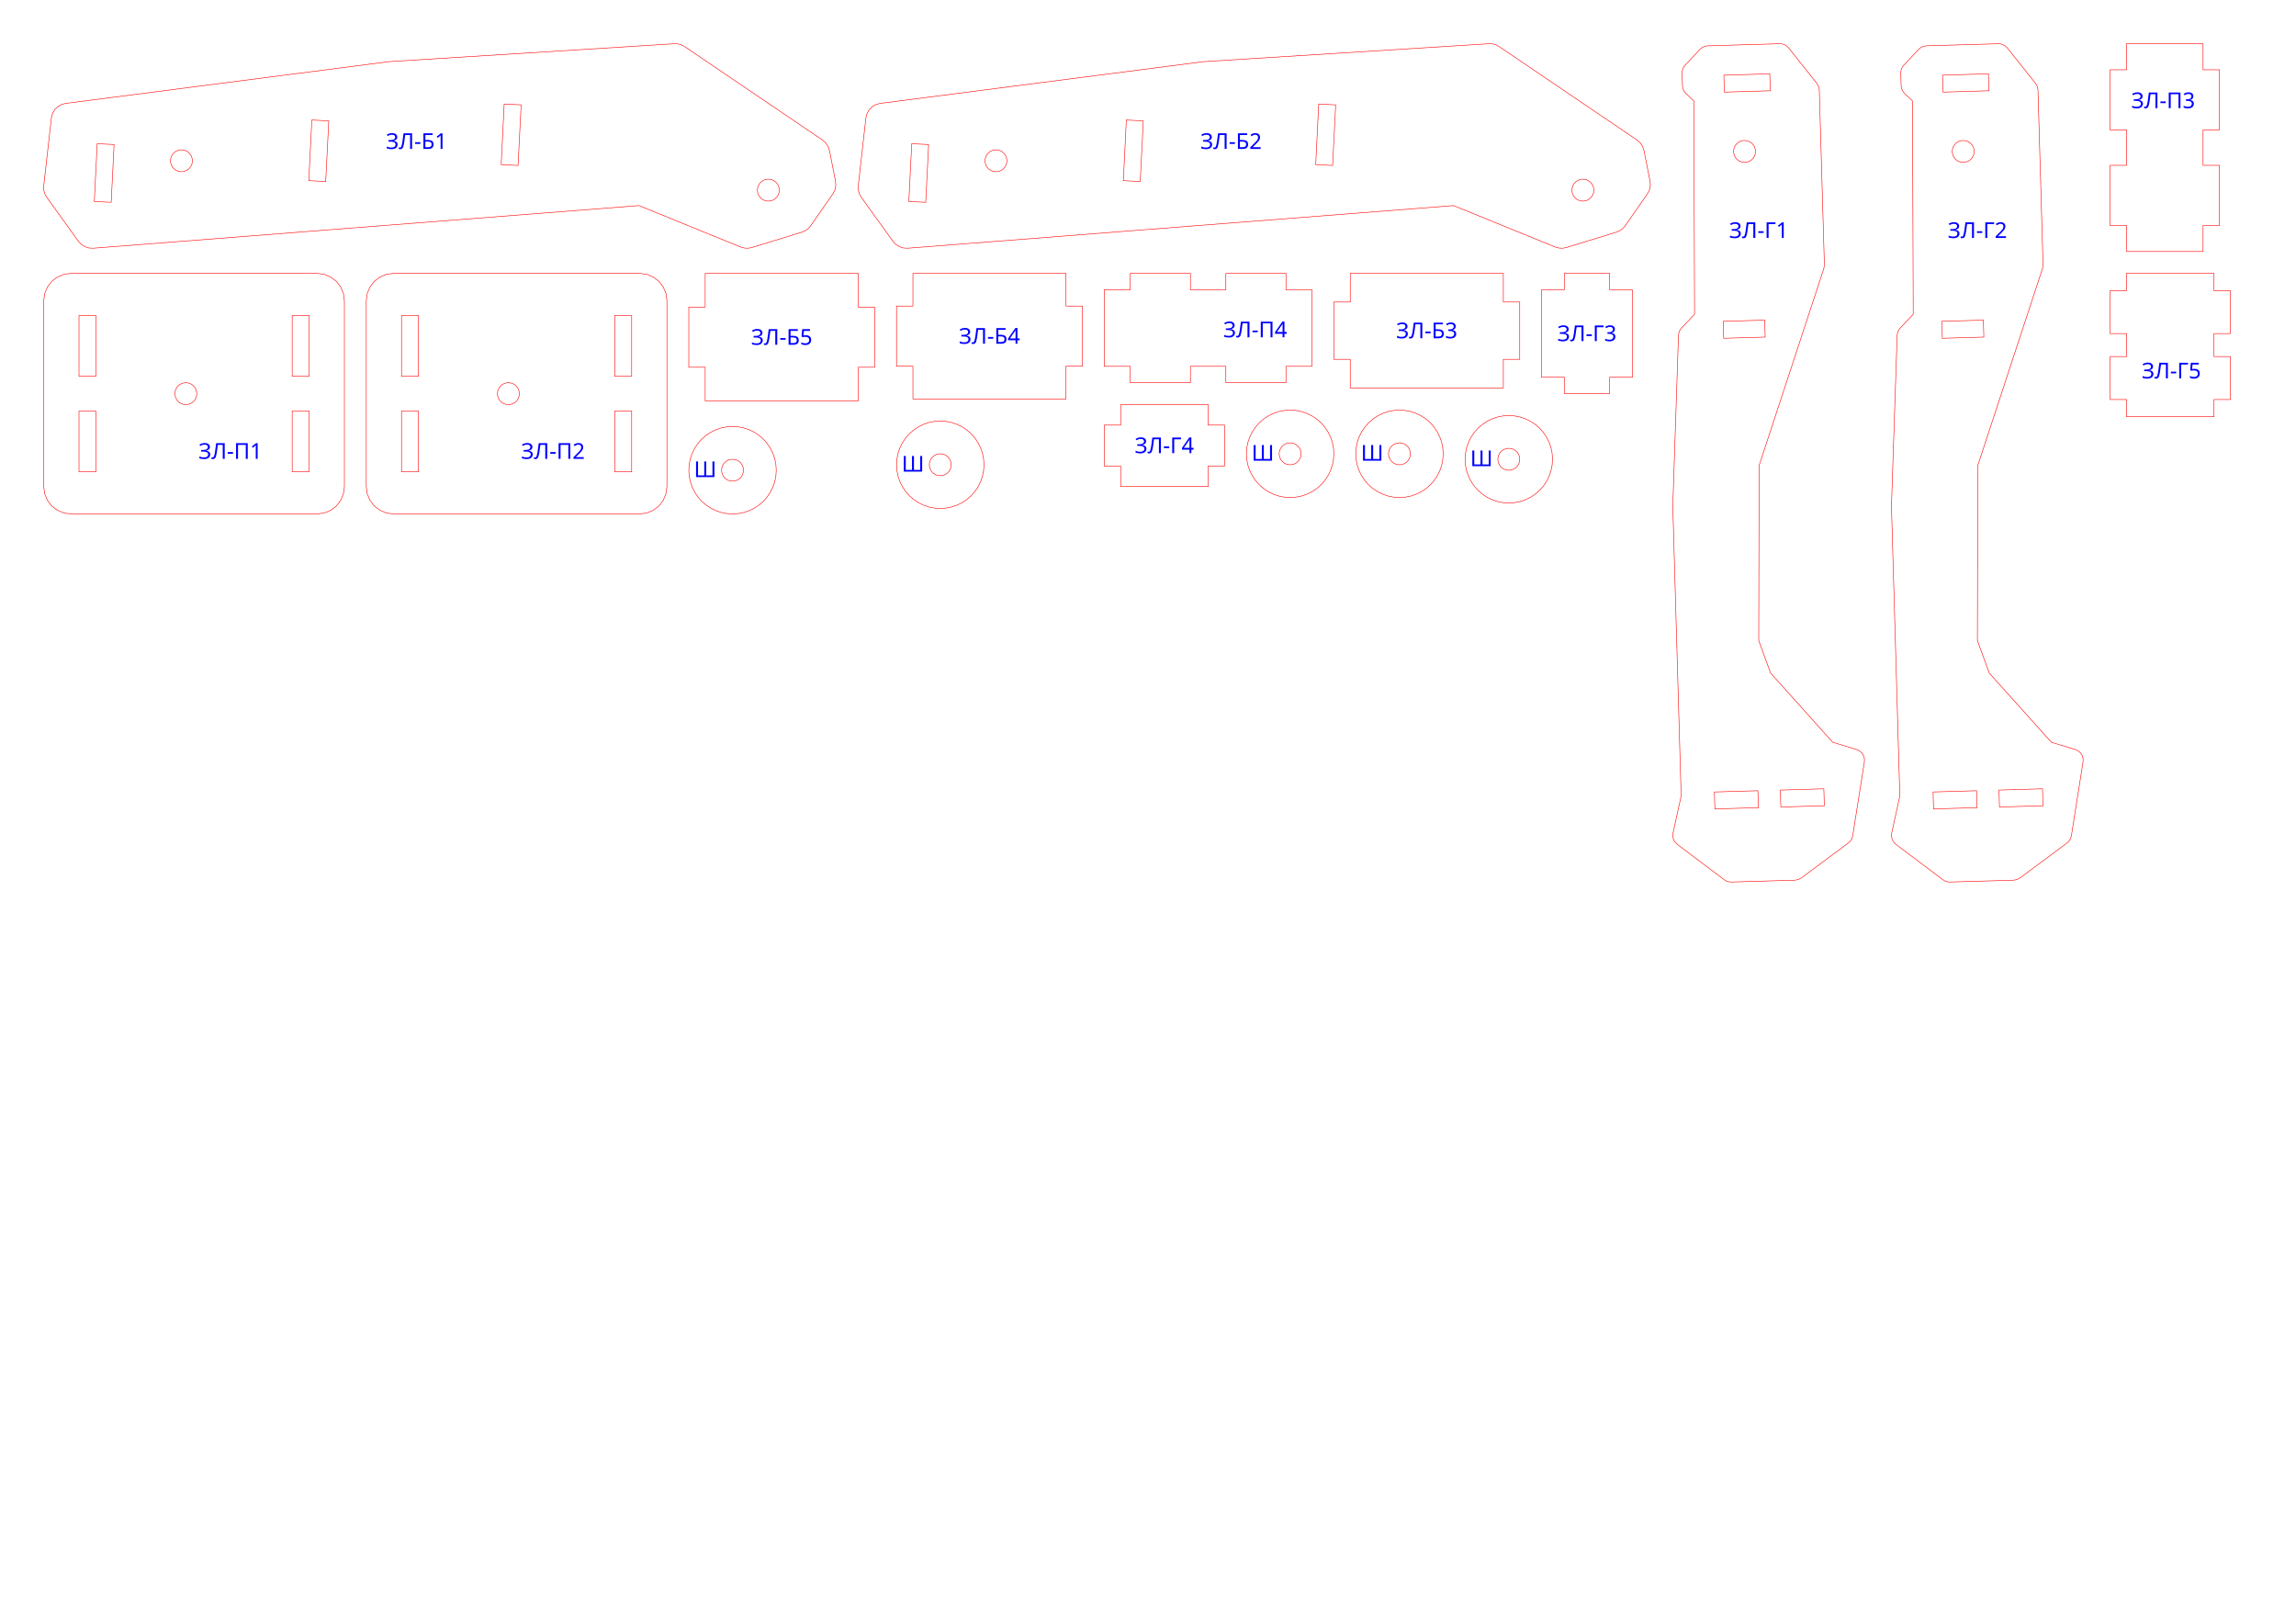
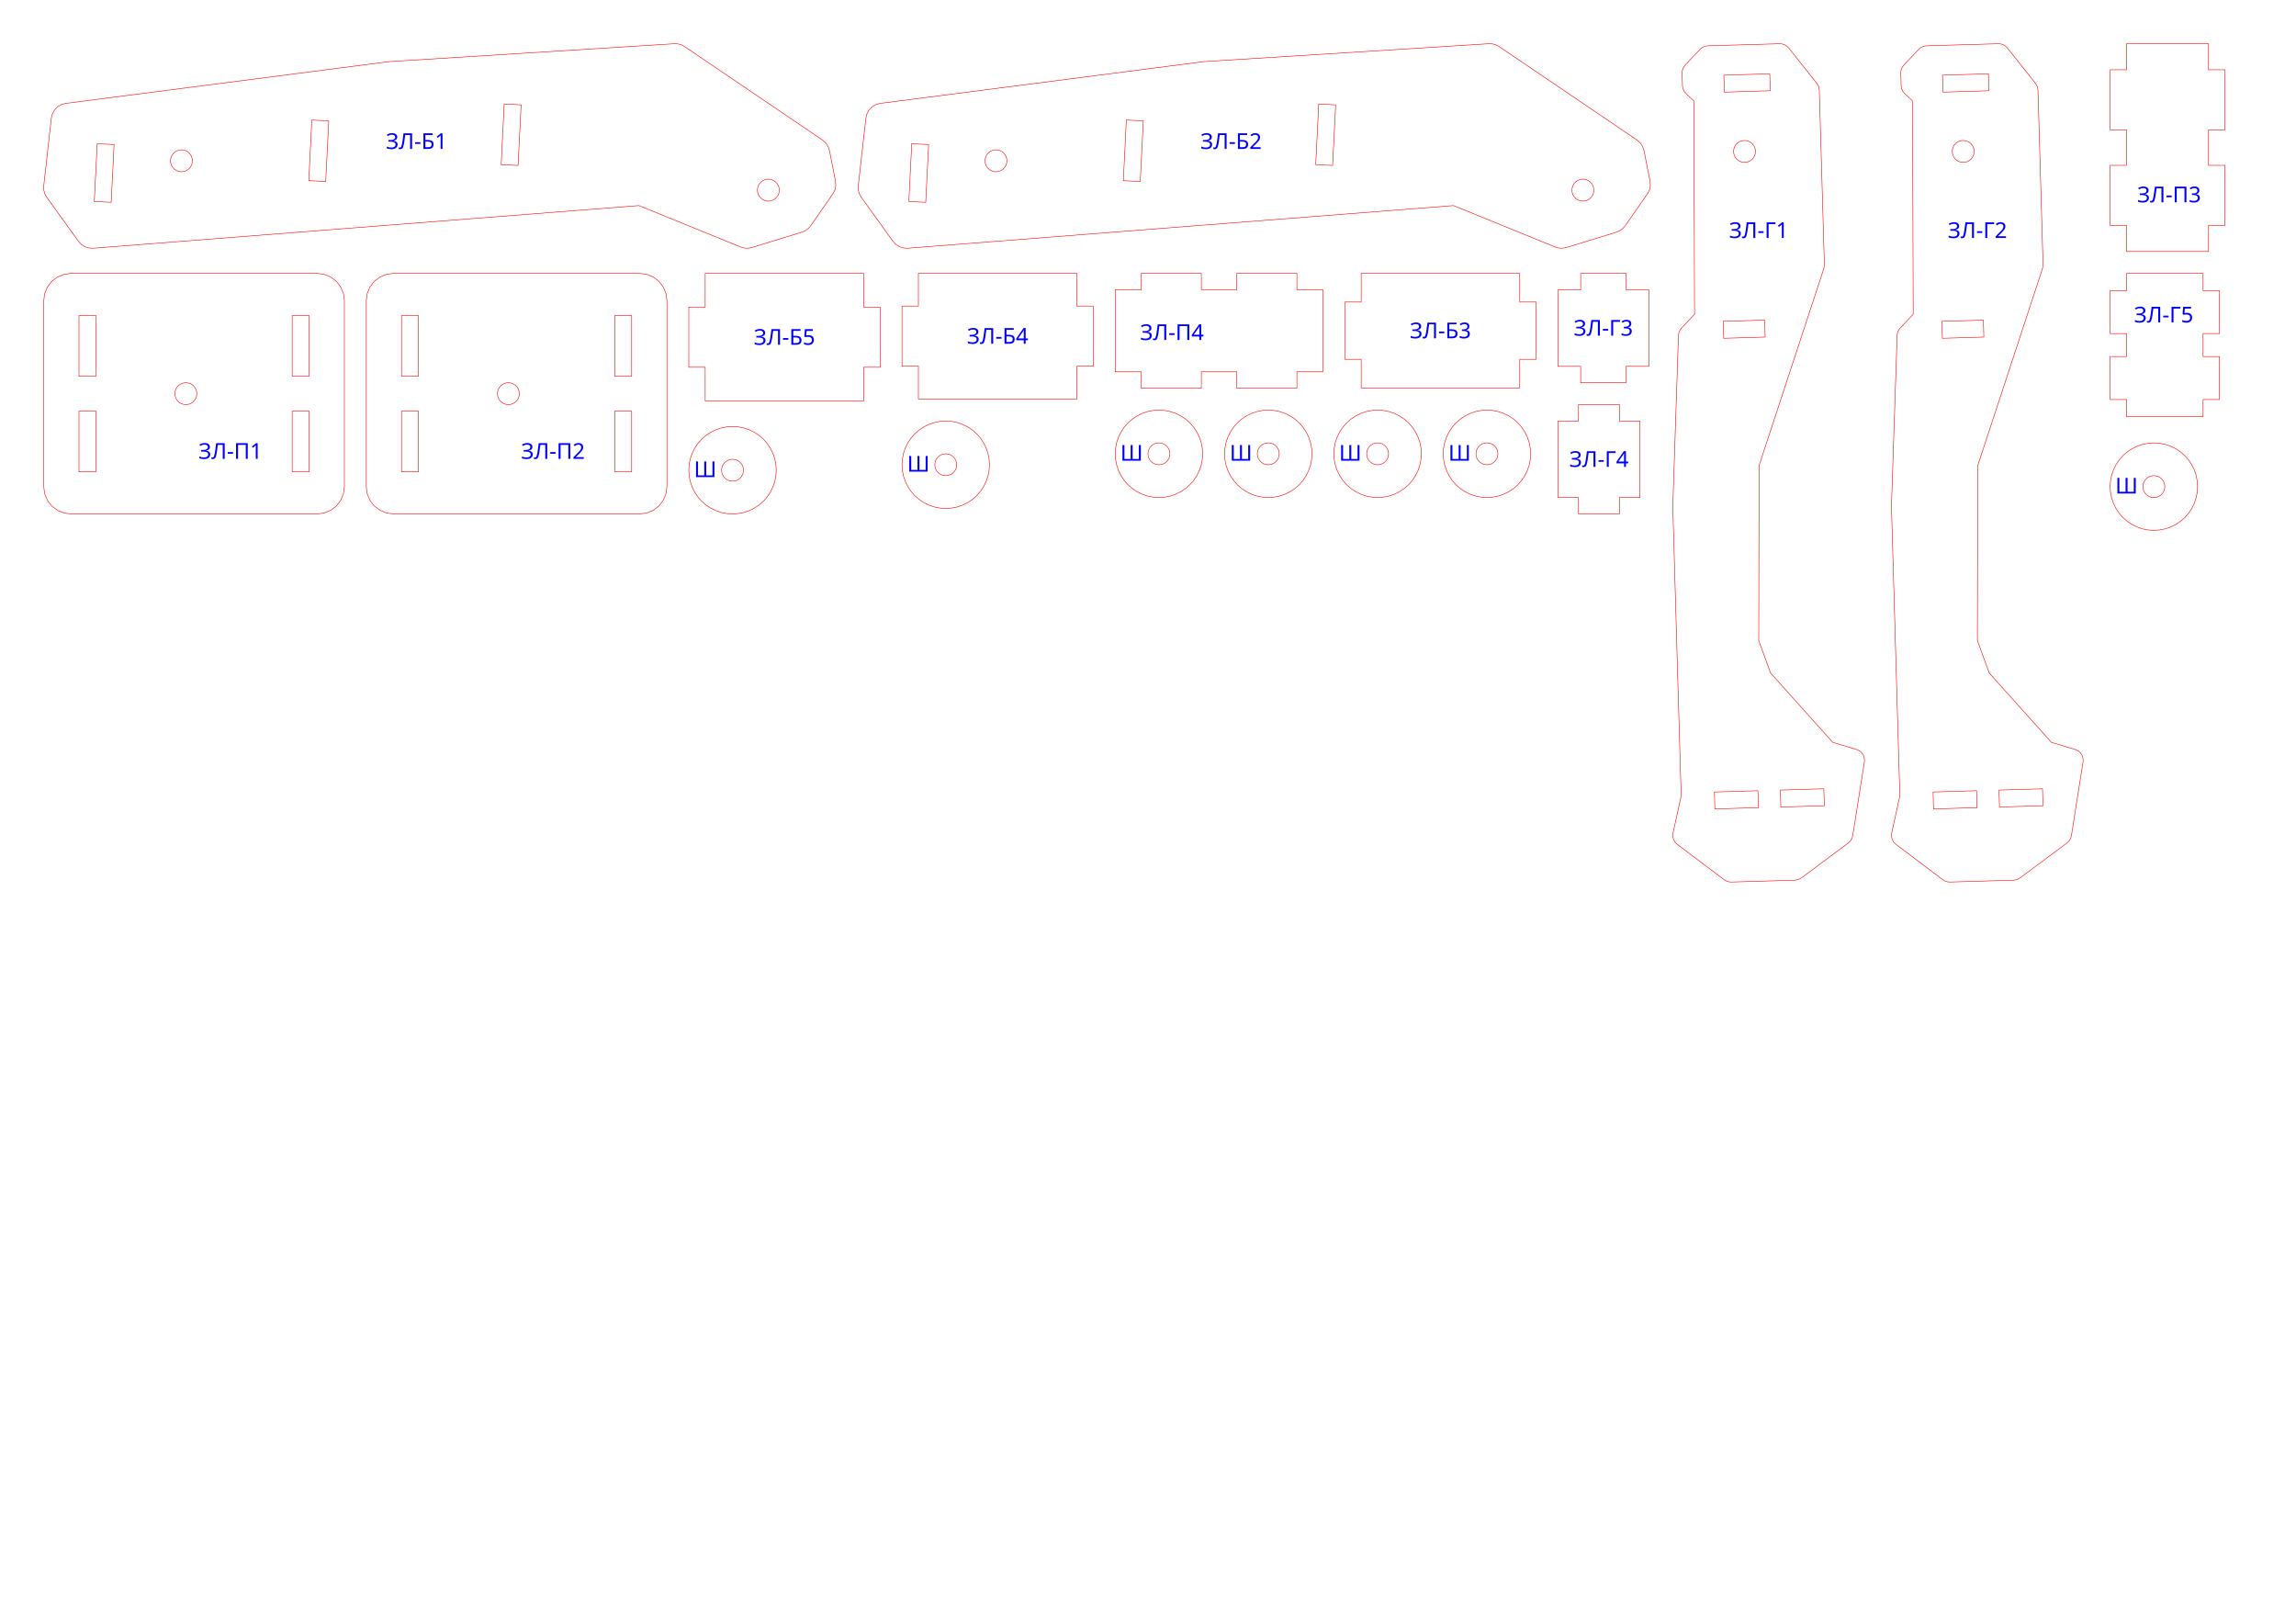
<svg xmlns="http://www.w3.org/2000/svg" width="420mm" height="297mm" viewBox="0 0 420 297">
  <polygon points="9.40,21.55 8.00,33.99 8.01,34.73 8.19,35.44 8.55,36.08 14.37,44.16 14.90,44.72 15.55,45.13 16.28,45.36 17.04,45.40 116.88,37.60 135.52,45.19 136.18,45.37 136.86,45.40 137.53,45.27 146.71,42.45 147.31,42.19 147.85,41.79 148.29,41.30 152.36,35.45 152.73,34.74 152.89,33.95 152.84,33.15 151.73,27.52 151.48,26.79 151.05,26.14 150.47,25.62 125.22,8.51 124.64,8.20 124.01,8.03 123.35,8.00 71.24,11.27 71.04,11.29 12.00,18.91 11.23,19.12 10.55,19.52 9.99,20.09 9.60,20.78 9.40,21.55" fill="none" stroke="#ff0000" stroke-width="0.1" />
  <polygon points="20.87,26.44 20.34,37.00 17.25,36.85 17.78,26.28 20.87,26.44" fill="none" stroke="#ff0000" stroke-width="0.1" />
  <polygon points="57.04,21.95 60.14,22.11 59.58,33.20 56.49,33.04 57.04,21.95" fill="none" stroke="#ff0000" stroke-width="0.1" />
  <polygon points="91.68,30.11 92.23,19.02 95.33,19.18 94.77,30.26 91.68,30.11" fill="none" stroke="#ff0000" stroke-width="0.1" />
  <polygon points="139.94,36.68 139.70,36.59 139.47,36.46 139.26,36.30 139.07,36.12 138.91,35.92 138.77,35.69 138.67,35.45 138.60,35.20 138.56,34.94 138.56,34.68 138.59,34.42 138.65,34.16 138.75,33.92 138.87,33.69 139.03,33.48 139.21,33.30 139.42,33.13 139.64,33.00 139.88,32.89 140.13,32.82 140.39,32.78 140.65,32.78 140.91,32.81 141.17,32.87 141.41,32.97 141.64,33.10 141.85,33.25 142.04,33.44 142.20,33.64 142.33,33.87 142.44,34.11 142.51,34.36 142.55,34.62 142.55,34.88 142.52,35.14 142.46,35.39 142.36,35.64 142.23,35.86 142.08,36.07 141.90,36.26 141.69,36.42 141.47,36.56 141.23,36.66 140.97,36.73 140.72,36.77 140.45,36.78 140.19,36.75 139.94,36.68" fill="none" stroke="#ff0000" stroke-width="0.1" />
  <polygon points="32.83,31.37 32.58,31.31 32.33,31.21 32.10,31.08 31.89,30.93 31.71,30.74 31.54,30.54 31.41,30.31 31.31,30.07 31.23,29.82 31.20,29.56 31.19,29.30 31.22,29.04 31.29,28.79 31.38,28.55 31.51,28.32 31.66,28.11 31.85,27.92 32.05,27.76 32.28,27.62 32.52,27.52 32.77,27.45 33.03,27.41 33.29,27.41 33.55,27.44 33.80,27.50 34.05,27.60 34.27,27.72 34.48,27.88 34.67,28.06 34.83,28.27 34.97,28.49 35.07,28.73 35.14,28.98 35.18,29.24 35.19,29.50 35.16,29.76 35.09,30.02 35.00,30.26 34.87,30.49 34.71,30.70 34.53,30.89 34.33,31.05 34.10,31.18 33.86,31.29 33.61,31.36 33.35,31.40 33.09,31.40 32.83,31.37" fill="none" stroke="#ff0000" stroke-width="0.1" />
  <text x="76.20" y="25.85" font-size="4" font-family="sans-serif" text-anchor="middle" dominant-baseline="middle" fill="#0000ff">ЗЛ-Б1</text>
  <polygon points="158.40,21.55 157.00,33.99 157.01,34.73 157.19,35.44 157.55,36.08 163.37,44.16 163.90,44.72 164.55,45.13 165.28,45.36 166.04,45.40 265.88,37.60 284.52,45.19 285.18,45.37 285.86,45.40 286.53,45.27 295.71,42.45 296.31,42.19 296.85,41.79 297.29,41.30 301.36,35.45 301.73,34.74 301.89,33.95 301.84,33.15 300.73,27.52 300.48,26.79 300.05,26.14 299.47,25.62 274.22,8.51 273.64,8.20 273.01,8.03 272.35,8.00 220.24,11.27 220.04,11.29 161.00,18.91 160.23,19.12 159.55,19.52 158.99,20.09 158.60,20.78 158.40,21.55" fill="none" stroke="#ff0000" stroke-width="0.1" />
  <polygon points="169.87,26.44 169.34,37.00 166.25,36.85 166.78,26.28 169.87,26.44" fill="none" stroke="#ff0000" stroke-width="0.1" />
  <polygon points="206.04,21.95 209.14,22.11 208.58,33.20 205.49,33.04 206.04,21.95" fill="none" stroke="#ff0000" stroke-width="0.1" />
  <polygon points="240.68,30.11 241.23,19.02 244.33,19.18 243.77,30.26 240.68,30.11" fill="none" stroke="#ff0000" stroke-width="0.1" />
  <polygon points="288.94,36.68 288.70,36.59 288.47,36.46 288.26,36.30 288.07,36.12 287.91,35.92 287.77,35.69 287.67,35.45 287.60,35.20 287.56,34.94 287.56,34.68 287.59,34.42 287.65,34.16 287.75,33.92 287.87,33.69 288.03,33.48 288.21,33.30 288.42,33.13 288.64,33.00 288.88,32.89 289.13,32.82 289.39,32.78 289.65,32.78 289.91,32.81 290.17,32.87 290.41,32.97 290.64,33.10 290.85,33.25 291.04,33.44 291.20,33.64 291.33,33.87 291.44,34.11 291.51,34.36 291.55,34.62 291.55,34.88 291.52,35.14 291.46,35.39 291.36,35.64 291.23,35.86 291.08,36.07 290.90,36.26 290.69,36.42 290.47,36.56 290.23,36.66 289.97,36.73 289.72,36.77 289.45,36.78 289.19,36.75 288.94,36.68" fill="none" stroke="#ff0000" stroke-width="0.1" />
  <polygon points="181.83,31.37 181.58,31.31 181.33,31.21 181.10,31.08 180.89,30.93 180.71,30.74 180.54,30.54 180.41,30.31 180.31,30.07 180.23,29.82 180.20,29.56 180.19,29.30 180.22,29.04 180.29,28.79 180.38,28.55 180.51,28.32 180.66,28.11 180.85,27.92 181.05,27.76 181.28,27.62 181.52,27.52 181.77,27.45 182.03,27.41 182.29,27.41 182.55,27.44 182.80,27.50 183.05,27.60 183.27,27.72 183.48,27.88 183.67,28.06 183.83,28.27 183.97,28.49 184.07,28.73 184.14,28.98 184.18,29.24 184.19,29.50 184.16,29.76 184.09,30.02 184.00,30.26 183.87,30.49 183.71,30.70 183.53,30.89 183.33,31.05 183.10,31.18 182.86,31.29 182.61,31.36 182.35,31.40 182.09,31.40 181.83,31.37" fill="none" stroke="#ff0000" stroke-width="0.1" />
  <text x="225.20" y="25.85" font-size="4" font-family="sans-serif" text-anchor="middle" dominant-baseline="middle" fill="#0000ff">ЗЛ-Б2</text>
  <polygon points="312.39,8.38 311.87,8.46 311.40,8.68 310.99,9.01 308.25,11.92 307.94,12.34 307.76,12.83 307.70,13.35 307.77,15.69 307.85,16.21 308.07,16.68 308.40,17.09 309.85,18.46 309.98,57.47 307.59,60.01 307.30,60.39 307.12,60.84 307.04,61.31 306.00,92.54 306.00,92.66 307.53,145.58 306.04,152.38 306.00,152.95 306.12,153.50 306.39,154.00 306.79,154.41 315.43,160.92 315.82,161.15 316.25,161.28 316.70,161.32 328.36,160.98 328.96,160.87 329.49,160.59 338.13,154.16 338.50,153.81 338.76,153.37 338.91,152.87 341.05,139.32 341.05,138.75 340.90,138.20 340.59,137.71 340.17,137.34 339.65,137.09 335.26,135.77 323.89,123.10 321.72,117.16 321.79,85.14 333.63,49.11 333.73,48.43 332.80,16.46 332.68,15.83 332.37,15.27 327.18,8.75 326.85,8.43 326.46,8.19 326.02,8.04 325.55,8.00 312.39,8.38" fill="none" stroke="#ff0000" stroke-width="0.1" />
  <polygon points="323.83,16.60 315.43,16.85 315.34,13.75 323.74,13.50 323.83,16.60" fill="none" stroke="#ff0000" stroke-width="0.1" />
  <polygon points="322.81,58.55 322.90,61.65 315.31,61.87 315.22,58.77 322.81,58.55" fill="none" stroke="#ff0000" stroke-width="0.1" />
  <polygon points="325.67,144.50 333.63,144.27 333.72,147.37 325.76,147.60 325.67,144.50" fill="none" stroke="#ff0000" stroke-width="0.1" />
  <polygon points="313.70,147.95 313.61,144.85 321.57,144.62 321.66,147.72 313.70,147.95" fill="none" stroke="#ff0000" stroke-width="0.1" />
  <polygon points="317.13,27.49 317.18,27.23 317.25,26.98 317.36,26.75 317.50,26.52 317.67,26.32 317.86,26.14 318.07,25.99 318.30,25.87 318.55,25.78 318.80,25.72 319.06,25.70 319.33,25.71 319.58,25.75 319.83,25.83 320.07,25.93 320.29,26.07 320.50,26.24 320.67,26.43 320.83,26.64 320.95,26.88 321.04,27.12 321.10,27.38 321.12,27.64 321.11,27.90 321.07,28.16 320.99,28.41 320.88,28.64 320.74,28.87 320.58,29.07 320.39,29.25 320.17,29.40 319.94,29.52 319.70,29.61 319.44,29.67 319.18,29.69 318.92,29.68 318.66,29.64 318.41,29.56 318.17,29.45 317.95,29.32 317.75,29.15 317.57,28.96 317.42,28.74 317.30,28.51 317.21,28.27 317.15,28.01 317.12,27.75 317.13,27.49" fill="none" stroke="#ff0000" stroke-width="0.1" />
  <text x="321.73" y="42.14" font-size="4" font-family="sans-serif" text-anchor="middle" dominant-baseline="middle" fill="#0000ff">ЗЛ-Г1</text>
  <polygon points="352.39,8.38 351.87,8.46 351.40,8.68 350.99,9.01 348.25,11.92 347.94,12.34 347.76,12.83 347.70,13.35 347.77,15.69 347.85,16.21 348.07,16.68 348.40,17.09 349.85,18.46 349.98,57.47 347.59,60.01 347.30,60.39 347.12,60.84 347.04,61.31 346.00,92.54 346.00,92.66 347.53,145.58 346.04,152.38 346.00,152.95 346.12,153.50 346.39,154.00 346.79,154.41 355.43,160.92 355.82,161.15 356.25,161.28 356.70,161.32 368.36,160.98 368.96,160.87 369.49,160.59 378.13,154.16 378.50,153.81 378.76,153.37 378.91,152.87 381.05,139.32 381.05,138.75 380.90,138.20 380.59,137.71 380.17,137.34 379.65,137.09 375.26,135.77 363.89,123.10 361.72,117.16 361.79,85.14 373.63,49.11 373.73,48.43 372.80,16.46 372.68,15.83 372.37,15.27 367.18,8.75 366.85,8.43 366.46,8.19 366.02,8.04 365.55,8.00 352.39,8.38" fill="none" stroke="#ff0000" stroke-width="0.1" />
  <polygon points="363.83,16.60 355.43,16.85 355.34,13.75 363.74,13.50 363.83,16.60" fill="none" stroke="#ff0000" stroke-width="0.1" />
  <polygon points="362.81,58.55 362.90,61.65 355.31,61.87 355.22,58.77 362.81,58.55" fill="none" stroke="#ff0000" stroke-width="0.1" />
  <polygon points="365.67,144.50 373.63,144.27 373.72,147.37 365.76,147.60 365.67,144.50" fill="none" stroke="#ff0000" stroke-width="0.1" />
  <polygon points="353.70,147.95 353.61,144.85 361.57,144.62 361.66,147.72 353.70,147.95" fill="none" stroke="#ff0000" stroke-width="0.1" />
  <polygon points="357.13,27.49 357.18,27.23 357.25,26.98 357.36,26.75 357.50,26.52 357.67,26.32 357.86,26.14 358.07,25.99 358.30,25.87 358.55,25.78 358.80,25.72 359.06,25.70 359.33,25.71 359.58,25.75 359.83,25.83 360.07,25.93 360.29,26.07 360.50,26.24 360.67,26.43 360.83,26.64 360.95,26.88 361.04,27.12 361.10,27.38 361.12,27.64 361.11,27.90 361.07,28.16 360.99,28.41 360.88,28.64 360.74,28.87 360.58,29.07 360.39,29.25 360.17,29.40 359.94,29.52 359.70,29.61 359.44,29.67 359.18,29.69 358.92,29.68 358.66,29.64 358.41,29.56 358.17,29.45 357.95,29.32 357.75,29.15 357.57,28.96 357.42,28.74 357.30,28.51 357.21,28.27 357.15,28.01 357.12,27.75 357.13,27.49" fill="none" stroke="#ff0000" stroke-width="0.1" />
  <text x="361.73" y="42.14" font-size="4" font-family="sans-serif" text-anchor="middle" dominant-baseline="middle" fill="#0000ff">ЗЛ-Г2</text>
  <polygon points="60.50,50.67 59.29,50.17 58.00,50.00 13.00,50.00 11.71,50.17 10.50,50.67 9.46,51.46 8.67,52.50 8.17,53.71 8.00,55.00 8.00,89.00 8.17,90.29 8.67,91.50 9.46,92.54 10.50,93.33 11.71,93.83 13.00,94.00 58.00,94.00 59.29,93.83 60.50,93.33 61.54,92.54 62.33,91.50 62.83,90.29 63.00,89.00 63.00,55.00 62.83,53.71 62.33,52.50 61.54,51.46 60.50,50.67" fill="none" stroke="#ff0000" stroke-width="0.1" />
  <polygon points="17.55,57.71 17.55,68.81 14.45,68.81 14.45,57.71 17.55,57.71" fill="none" stroke="#ff0000" stroke-width="0.1" />
  <polygon points="14.45,75.19 17.55,75.19 17.55,86.29 14.45,86.29 14.45,75.19" fill="none" stroke="#ff0000" stroke-width="0.1" />
  <polygon points="53.45,68.81 53.45,57.71 56.55,57.71 56.55,68.81 53.45,68.81" fill="none" stroke="#ff0000" stroke-width="0.1" />
  <polygon points="56.55,86.29 53.45,86.29 53.45,75.19 56.55,75.19 56.55,86.29" fill="none" stroke="#ff0000" stroke-width="0.1" />
  <polygon points="33.74,73.98 33.48,73.93 33.23,73.85 33.00,73.73 32.78,73.59 32.59,73.41 32.41,73.22 32.27,73.00 32.15,72.77 32.07,72.52 32.02,72.26 32.00,72.00 32.02,71.74 32.07,71.48 32.15,71.23 32.27,71.00 32.41,70.78 32.59,70.59 32.78,70.41 33.00,70.27 33.23,70.15 33.48,70.07 33.74,70.02 34.00,70.00 34.26,70.02 34.52,70.07 34.77,70.15 35.00,70.27 35.22,70.41 35.41,70.59 35.59,70.78 35.73,71.00 35.85,71.23 35.93,71.48 35.98,71.74 36.00,72.00 35.98,72.26 35.93,72.52 35.85,72.77 35.73,73.00 35.59,73.22 35.41,73.41 35.22,73.59 35.00,73.73 34.77,73.85 34.52,73.93 34.26,73.98 34.00,74.00 33.74,73.98" fill="none" stroke="#ff0000" stroke-width="0.1" />
  <text x="42.16" y="82.53" font-size="4" font-family="sans-serif" text-anchor="middle" dominant-baseline="middle" fill="#0000ff">ЗЛ-П1</text>
  <polygon points="119.50,50.67 118.29,50.17 117.00,50.00 72.00,50.00 70.71,50.17 69.50,50.67 68.46,51.46 67.67,52.50 67.17,53.71 67.00,55.00 67.00,89.00 67.17,90.29 67.67,91.50 68.46,92.54 69.50,93.33 70.71,93.83 72.00,94.00 117.00,94.00 118.29,93.83 119.50,93.33 120.54,92.54 121.33,91.50 121.83,90.29 122.00,89.00 122.00,55.00 121.83,53.71 121.33,52.50 120.54,51.46 119.50,50.67" fill="none" stroke="#ff0000" stroke-width="0.1" />
  <polygon points="76.55,57.71 76.55,68.81 73.45,68.81 73.45,57.71 76.55,57.71" fill="none" stroke="#ff0000" stroke-width="0.1" />
  <polygon points="73.45,75.19 76.55,75.19 76.55,86.29 73.45,86.29 73.45,75.19" fill="none" stroke="#ff0000" stroke-width="0.1" />
  <polygon points="112.45,68.81 112.45,57.71 115.55,57.71 115.55,68.81 112.45,68.81" fill="none" stroke="#ff0000" stroke-width="0.1" />
  <polygon points="115.55,86.29 112.45,86.29 112.45,75.19 115.55,75.19 115.55,86.29" fill="none" stroke="#ff0000" stroke-width="0.1" />
  <polygon points="92.74,73.98 92.48,73.93 92.23,73.85 92.00,73.73 91.78,73.59 91.59,73.41 91.41,73.22 91.27,73.00 91.15,72.77 91.07,72.52 91.02,72.26 91.00,72.00 91.02,71.74 91.07,71.48 91.15,71.23 91.27,71.00 91.41,70.78 91.59,70.59 91.78,70.41 92.00,70.27 92.23,70.15 92.48,70.07 92.74,70.02 93.00,70.00 93.26,70.02 93.52,70.07 93.77,70.15 94.00,70.27 94.22,70.41 94.41,70.59 94.59,70.78 94.73,71.00 94.85,71.23 94.93,71.48 94.98,71.74 95.00,72.00 94.98,72.26 94.93,72.52 94.85,72.77 94.73,73.00 94.59,73.22 94.41,73.41 94.22,73.59 94.00,73.73 93.77,73.85 93.52,73.93 93.26,73.98 93.00,74.00 92.74,73.98" fill="none" stroke="#ff0000" stroke-width="0.1" />
  <text x="101.16" y="82.53" font-size="4" font-family="sans-serif" text-anchor="middle" dominant-baseline="middle" fill="#0000ff">ЗЛ-П2</text>
-   <polygon points="160.00,67.17 157.00,67.17 157.00,73.33 129.00,73.33 129.00,67.17 126.00,67.17 126.00,56.17 129.00,56.17 129.00,50.00 157.00,50.00 157.00,56.17 160.00,56.17 160.00,67.17" fill="none" stroke="#ff0000" stroke-width="0.1" />
-   <text x="143.00" y="61.67" font-size="4" font-family="sans-serif" text-anchor="middle" dominant-baseline="middle" fill="#0000ff">ЗЛ-Б5</text>
-   <polygon points="198.00,66.98 195.00,66.98 195.00,72.97 167.00,72.97 167.00,66.98 164.00,66.98 164.00,55.98 167.00,55.98 167.00,50.00 195.00,50.00 195.00,55.98 198.00,55.98 198.00,66.98" fill="none" stroke="#ff0000" stroke-width="0.1" />
-   <text x="181.00" y="61.48" font-size="4" font-family="sans-serif" text-anchor="middle" dominant-baseline="middle" fill="#0000ff">ЗЛ-Б4</text>
-   <polygon points="386.00,12.76 389.00,12.76 389.00,8.00 403.00,8.00 403.00,12.76 406.00,12.76 406.00,23.76 403.00,23.76 403.00,30.24 406.00,30.24 406.00,41.24 403.00,41.24 403.00,46.00 389.00,46.00 389.00,41.24 386.00,41.24 386.00,30.24 389.00,30.24 389.00,23.76 386.00,23.76 386.00,12.76" fill="none" stroke="#ff0000" stroke-width="0.1" />
-   <text x="395.70" y="18.39" font-size="4" font-family="sans-serif" text-anchor="middle" dominant-baseline="middle" fill="#0000ff">ЗЛ-П3</text>
-   <polygon points="235.24,50.00 235.24,53.00 240.00,53.00 240.00,67.00 235.24,67.00 235.24,70.00 224.24,70.00 224.24,67.00 217.76,67.00 217.76,70.00 206.76,70.00 206.76,67.00 202.00,67.00 202.00,53.00 206.76,53.00 206.76,50.00 217.76,50.00 217.76,53.00 224.24,53.00 224.24,50.00 235.24,50.00" fill="none" stroke="#ff0000" stroke-width="0.1" />
-   <text x="229.61" y="60.30" font-size="4" font-family="sans-serif" text-anchor="middle" dominant-baseline="middle" fill="#0000ff">ЗЛ-П4</text>
-   <polygon points="278.00,65.72 275.00,65.72 275.00,70.95 247.00,70.95 247.00,65.72 244.00,65.72 244.00,55.24 247.00,55.24 247.00,50.00 275.00,50.00 275.00,55.24 278.00,55.24 278.00,65.72" fill="none" stroke="#ff0000" stroke-width="0.1" />
-   <text x="261.00" y="60.48" font-size="4" font-family="sans-serif" text-anchor="middle" dominant-baseline="middle" fill="#0000ff">ЗЛ-Б3</text>
-   <polygon points="386.00,53.15 389.00,53.15 389.00,50.00 405.00,50.00 405.00,53.15 408.00,53.15 408.00,61.01 405.00,61.01 405.00,65.21 408.00,65.21 408.00,73.07 405.00,73.07 405.00,76.22 389.00,76.22 389.00,73.07 386.00,73.07 386.00,65.21 389.00,65.21 389.00,61.01 386.00,61.01 386.00,53.15" fill="none" stroke="#ff0000" stroke-width="0.1" />
-   <text x="397.20" y="67.82" font-size="4" font-family="sans-serif" text-anchor="middle" dominant-baseline="middle" fill="#0000ff">ЗЛ-Г5</text>
-   <polygon points="294.45,50.00 294.45,53.00 298.61,53.00 298.61,69.00 294.45,69.00 294.45,72.00 286.15,72.00 286.15,69.00 282.00,69.00 282.00,53.00 286.15,53.00 286.15,50.00 294.45,50.00" fill="none" stroke="#ff0000" stroke-width="0.1" />
-   <text x="290.30" y="61.00" font-size="4" font-family="sans-serif" text-anchor="middle" dominant-baseline="middle" fill="#0000ff">ЗЛ-Г3</text>
-   <polygon points="224.00,85.24 221.00,85.24 221.00,88.99 205.00,88.99 205.00,85.24 202.00,85.24 202.00,77.75 205.00,77.75 205.00,74.00 221.00,74.00 221.00,77.75 224.00,77.75 224.00,85.24" fill="none" stroke="#ff0000" stroke-width="0.1" />
-   <text x="213.00" y="81.49" font-size="4" font-family="sans-serif" text-anchor="middle" dominant-baseline="middle" fill="#0000ff">ЗЛ-Г4</text>
-   <polygon points="228.07,84.04 228.27,85.07 228.61,86.06 229.07,87.00 229.65,87.87 230.34,88.66 231.13,89.35 232.00,89.93 232.94,90.39 233.93,90.73 234.96,90.93 236.00,91.00 237.04,90.93 238.07,90.73 239.06,90.39 240.00,89.93 240.87,89.35 241.66,88.66 242.35,87.87 242.93,87.00 243.39,86.06 243.73,85.07 243.93,84.04 244.00,83.00 243.93,81.96 243.73,80.93 243.39,79.94 242.93,79.00 242.35,78.13 241.66,77.34 240.87,76.65 240.00,76.07 239.06,75.61 238.07,75.27 237.04,75.07 236.00,75.00 234.96,75.07 233.93,75.27 232.94,75.61 232.00,76.07 231.13,76.65 230.34,77.34 229.65,78.13 229.07,79.00 228.61,79.94 228.27,80.93 228.07,81.96 228.00,83.00 228.07,84.04" fill="none" stroke="#ff0000" stroke-width="0.1" />
-   <polygon points="234.02,82.74 234.07,82.48 234.15,82.23 234.27,82.00 234.41,81.78 234.59,81.59 234.78,81.41 235.00,81.27 235.23,81.15 235.48,81.07 235.74,81.02 236.00,81.00 236.26,81.02 236.52,81.07 236.77,81.15 237.00,81.27 237.22,81.41 237.41,81.59 237.59,81.78 237.73,82.00 237.85,82.23 237.93,82.48 237.98,82.74 238.00,83.00 237.98,83.26 237.93,83.52 237.85,83.77 237.73,84.00 237.59,84.22 237.41,84.41 237.22,84.59 237.00,84.73 236.77,84.85 236.52,84.93 236.26,84.98 236.00,85.00 235.74,84.98 235.48,84.93 235.23,84.85 235.00,84.73 234.78,84.59 234.59,84.41 234.41,84.22 234.27,84.00 234.15,83.77 234.07,83.52 234.02,83.26 234.00,83.00 234.02,82.74" fill="none" stroke="#ff0000" stroke-width="0.1" />
-   <text x="231.01" y="82.87" font-size="4" font-family="sans-serif" text-anchor="middle" dominant-baseline="middle" fill="#0000ff">Ш</text>
-   <polygon points="248.07,84.04 248.27,85.07 248.61,86.06 249.07,87.00 249.65,87.87 250.34,88.66 251.13,89.35 252.00,89.93 252.94,90.39 253.93,90.73 254.96,90.93 256.00,91.00 257.04,90.93 258.07,90.73 259.06,90.39 260.00,89.93 260.87,89.35 261.66,88.66 262.35,87.87 262.93,87.00 263.39,86.06 263.73,85.07 263.93,84.04 264.00,83.00 263.93,81.96 263.73,80.93 263.39,79.94 262.93,79.00 262.35,78.13 261.66,77.34 260.87,76.65 260.00,76.07 259.06,75.61 258.07,75.27 257.04,75.07 256.00,75.00 254.96,75.07 253.93,75.27 252.94,75.61 252.00,76.07 251.13,76.65 250.34,77.34 249.65,78.13 249.07,79.00 248.61,79.94 248.27,80.93 248.07,81.96 248.00,83.00 248.07,84.04" fill="none" stroke="#ff0000" stroke-width="0.1" />
-   <polygon points="254.02,82.74 254.07,82.48 254.15,82.23 254.27,82.00 254.41,81.78 254.59,81.59 254.78,81.41 255.00,81.27 255.23,81.15 255.48,81.07 255.74,81.02 256.00,81.00 256.26,81.02 256.52,81.07 256.77,81.15 257.00,81.27 257.22,81.41 257.41,81.59 257.59,81.78 257.73,82.00 257.85,82.23 257.93,82.48 257.98,82.74 258.00,83.00 257.98,83.26 257.93,83.52 257.85,83.77 257.73,84.00 257.59,84.22 257.41,84.41 257.22,84.59 257.00,84.73 256.77,84.85 256.52,84.93 256.26,84.98 256.00,85.00 255.74,84.98 255.48,84.93 255.23,84.85 255.00,84.73 254.78,84.59 254.59,84.41 254.41,84.22 254.27,84.00 254.15,83.77 254.07,83.52 254.02,83.26 254.00,83.00 254.02,82.74" fill="none" stroke="#ff0000" stroke-width="0.1" />
-   <text x="251.01" y="82.87" font-size="4" font-family="sans-serif" text-anchor="middle" dominant-baseline="middle" fill="#0000ff">Ш</text>
-   <polygon points="268.07,85.04 268.27,86.07 268.61,87.06 269.07,88.00 269.65,88.87 270.34,89.66 271.13,90.35 272.00,90.93 272.94,91.39 273.93,91.73 274.96,91.93 276.00,92.00 277.04,91.93 278.07,91.73 279.06,91.39 280.00,90.93 280.87,90.35 281.66,89.66 282.35,88.87 282.93,88.00 283.39,87.06 283.73,86.07 283.93,85.04 284.00,84.00 283.93,82.96 283.73,81.93 283.39,80.94 282.93,80.00 282.35,79.13 281.66,78.34 280.87,77.65 280.00,77.07 279.06,76.61 278.07,76.27 277.04,76.07 276.00,76.00 274.96,76.07 273.93,76.27 272.94,76.61 272.00,77.07 271.13,77.65 270.34,78.34 269.65,79.13 269.07,80.00 268.61,80.94 268.27,81.93 268.07,82.96 268.00,84.00 268.07,85.04" fill="none" stroke="#ff0000" stroke-width="0.1" />
-   <polygon points="274.02,83.74 274.07,83.48 274.15,83.23 274.27,83.00 274.41,82.78 274.59,82.59 274.78,82.41 275.00,82.27 275.23,82.15 275.48,82.07 275.74,82.02 276.00,82.00 276.26,82.02 276.52,82.07 276.77,82.15 277.00,82.27 277.22,82.41 277.41,82.59 277.59,82.78 277.73,83.00 277.85,83.23 277.93,83.48 277.98,83.74 278.00,84.00 277.98,84.26 277.93,84.52 277.85,84.77 277.73,85.00 277.59,85.22 277.41,85.41 277.22,85.59 277.00,85.73 276.77,85.85 276.52,85.93 276.26,85.98 276.00,86.00 275.74,85.98 275.48,85.93 275.23,85.85 275.00,85.73 274.78,85.59 274.59,85.41 274.41,85.22 274.27,85.00 274.15,84.77 274.07,84.52 274.02,84.26 274.00,84.00 274.02,83.74" fill="none" stroke="#ff0000" stroke-width="0.1" />
-   <text x="271.01" y="83.87" font-size="4" font-family="sans-serif" text-anchor="middle" dominant-baseline="middle" fill="#0000ff">Ш</text>
-   <polygon points="164.07,86.04 164.27,87.07 164.61,88.06 165.07,89.00 165.65,89.87 166.34,90.66 167.13,91.35 168.00,91.93 168.94,92.39 169.93,92.73 170.96,92.93 172.00,93.00 173.04,92.93 174.07,92.73 175.06,92.39 176.00,91.93 176.87,91.35 177.66,90.66 178.35,89.87 178.93,89.00 179.39,88.06 179.73,87.07 179.93,86.04 180.00,85.00 179.93,83.96 179.73,82.93 179.39,81.94 178.93,81.00 178.35,80.13 177.66,79.34 176.87,78.65 176.00,78.07 175.06,77.61 174.07,77.27 173.04,77.07 172.00,77.00 170.96,77.07 169.93,77.27 168.94,77.61 168.00,78.07 167.13,78.65 166.34,79.34 165.65,80.13 165.07,81.00 164.61,81.94 164.27,82.93 164.07,83.96 164.00,85.00 164.07,86.04" fill="none" stroke="#ff0000" stroke-width="0.1" />
-   <polygon points="170.02,84.74 170.07,84.48 170.15,84.23 170.27,84.00 170.41,83.78 170.59,83.59 170.78,83.41 171.00,83.27 171.23,83.15 171.48,83.07 171.74,83.02 172.00,83.00 172.26,83.02 172.52,83.07 172.77,83.15 173.00,83.27 173.22,83.41 173.41,83.59 173.59,83.78 173.73,84.00 173.85,84.23 173.93,84.48 173.98,84.74 174.00,85.00 173.98,85.26 173.93,85.52 173.85,85.77 173.73,86.00 173.59,86.22 173.41,86.41 173.22,86.59 173.00,86.73 172.77,86.85 172.52,86.93 172.26,86.98 172.00,87.00 171.74,86.98 171.48,86.93 171.23,86.85 171.00,86.73 170.78,86.59 170.59,86.41 170.41,86.22 170.27,86.00 170.15,85.77 170.07,85.52 170.02,85.26 170.00,85.00 170.02,84.74" fill="none" stroke="#ff0000" stroke-width="0.1" />
-   <text x="167.01" y="84.87" font-size="4" font-family="sans-serif" text-anchor="middle" dominant-baseline="middle" fill="#0000ff">Ш</text>
+   <polygon points="161.00,67.17 158.00,67.17 158.00,73.33 129.00,73.33 129.00,67.17 126.00,67.17 126.00,56.17 129.00,56.17 129.00,50.00 158.00,50.00 158.00,56.17 161.00,56.17 161.00,67.17" fill="none" stroke="#ff0000" stroke-width="0.1" />
+   <text x="143.50" y="61.67" font-size="4" font-family="sans-serif" text-anchor="middle" dominant-baseline="middle" fill="#0000ff">ЗЛ-Б5</text>
+   <polygon points="200.00,66.98 197.00,66.98 197.00,72.97 168.00,72.97 168.00,66.98 165.00,66.98 165.00,55.98 168.00,55.98 168.00,50.00 197.00,50.00 197.00,55.98 200.00,55.98 200.00,66.98" fill="none" stroke="#ff0000" stroke-width="0.1" />
+   <text x="182.50" y="61.48" font-size="4" font-family="sans-serif" text-anchor="middle" dominant-baseline="middle" fill="#0000ff">ЗЛ-Б4</text>
+   <polygon points="386.00,12.76 389.00,12.76 389.00,8.00 404.00,8.00 404.00,12.76 407.00,12.76 407.00,23.76 404.00,23.76 404.00,30.24 407.00,30.24 407.00,41.24 404.00,41.24 404.00,46.00 389.00,46.00 389.00,41.24 386.00,41.24 386.00,30.24 389.00,30.24 389.00,23.76 386.00,23.76 386.00,12.76" fill="none" stroke="#ff0000" stroke-width="0.1" />
+   <text x="396.80" y="35.61" font-size="4" font-family="sans-serif" text-anchor="middle" dominant-baseline="middle" fill="#0000ff">ЗЛ-П3</text>
+   <polygon points="237.24,50.00 237.24,53.00 242.00,53.00 242.00,68.00 237.24,68.00 237.24,71.00 226.24,71.00 226.24,68.00 219.76,68.00 219.76,71.00 208.76,71.00 208.76,68.00 204.00,68.00 204.00,53.00 208.76,53.00 208.76,50.00 219.76,50.00 219.76,53.00 226.24,53.00 226.24,50.00 237.24,50.00" fill="none" stroke="#ff0000" stroke-width="0.1" />
+   <text x="214.39" y="60.80" font-size="4" font-family="sans-serif" text-anchor="middle" dominant-baseline="middle" fill="#0000ff">ЗЛ-П4</text>
+   <polygon points="281.00,65.72 278.00,65.72 278.00,70.95 249.00,70.95 249.00,65.72 246.00,65.72 246.00,55.24 249.00,55.24 249.00,50.00 278.00,50.00 278.00,55.24 281.00,55.24 281.00,65.72" fill="none" stroke="#ff0000" stroke-width="0.1" />
+   <text x="263.50" y="60.48" font-size="4" font-family="sans-serif" text-anchor="middle" dominant-baseline="middle" fill="#0000ff">ЗЛ-Б3</text>
+   <polygon points="386.00,53.15 389.00,53.15 389.00,50.00 403.00,50.00 403.00,53.15 406.00,53.15 406.00,61.01 403.00,61.01 403.00,65.21 406.00,65.21 406.00,73.07 403.00,73.07 403.00,76.22 389.00,76.22 389.00,73.07 386.00,73.07 386.00,65.21 389.00,65.21 389.00,61.01 386.00,61.01 386.00,53.15" fill="none" stroke="#ff0000" stroke-width="0.1" />
+   <text x="395.80" y="57.58" font-size="4" font-family="sans-serif" text-anchor="middle" dominant-baseline="middle" fill="#0000ff">ЗЛ-Г5</text>
+   <polygon points="297.45,50.00 297.45,53.00 301.61,53.00 301.61,67.00 297.45,67.00 297.45,70.00 289.15,70.00 289.15,67.00 285.00,67.00 285.00,53.00 289.15,53.00 289.15,50.00 297.45,50.00" fill="none" stroke="#ff0000" stroke-width="0.1" />
+   <text x="293.30" y="60.00" font-size="4" font-family="sans-serif" text-anchor="middle" dominant-baseline="middle" fill="#0000ff">ЗЛ-Г3</text>
+   <polygon points="296.24,74.00 296.24,77.00 299.99,77.00 299.99,91.00 296.24,91.00 296.24,94.00 288.75,94.00 288.75,91.00 285.00,91.00 285.00,77.00 288.75,77.00 288.75,74.00 296.24,74.00" fill="none" stroke="#ff0000" stroke-width="0.1" />
+   <text x="292.49" y="84.00" font-size="4" font-family="sans-serif" text-anchor="middle" dominant-baseline="middle" fill="#0000ff">ЗЛ-Г4</text>
+   <polygon points="204.07,84.04 204.27,85.07 204.61,86.06 205.07,87.00 205.65,87.87 206.34,88.66 207.13,89.35 208.00,89.93 208.94,90.39 209.93,90.73 210.96,90.93 212.00,91.00 213.04,90.93 214.07,90.73 215.06,90.39 216.00,89.93 216.87,89.35 217.66,88.66 218.35,87.87 218.93,87.00 219.39,86.06 219.73,85.07 219.93,84.04 220.00,83.00 219.93,81.96 219.73,80.93 219.39,79.94 218.93,79.00 218.35,78.13 217.66,77.34 216.87,76.65 216.00,76.07 215.06,75.61 214.07,75.27 213.04,75.07 212.00,75.00 210.96,75.07 209.93,75.27 208.94,75.61 208.00,76.07 207.13,76.65 206.34,77.34 205.65,78.13 205.07,79.00 204.61,79.94 204.27,80.93 204.07,81.96 204.00,83.00 204.07,84.04" fill="none" stroke="#ff0000" stroke-width="0.1" />
+   <polygon points="210.02,82.74 210.07,82.48 210.15,82.23 210.27,82.00 210.41,81.78 210.59,81.59 210.78,81.41 211.00,81.27 211.23,81.15 211.48,81.07 211.74,81.02 212.00,81.00 212.26,81.02 212.52,81.07 212.77,81.15 213.00,81.27 213.22,81.41 213.41,81.59 213.59,81.78 213.73,82.00 213.85,82.23 213.93,82.48 213.98,82.74 214.00,83.00 213.98,83.26 213.93,83.52 213.85,83.77 213.73,84.00 213.59,84.22 213.41,84.41 213.22,84.59 213.00,84.73 212.77,84.85 212.52,84.93 212.26,84.98 212.00,85.00 211.74,84.98 211.48,84.93 211.23,84.85 211.00,84.73 210.78,84.59 210.59,84.41 210.41,84.22 210.27,84.00 210.15,83.77 210.07,83.52 210.02,83.26 210.00,83.00 210.02,82.74" fill="none" stroke="#ff0000" stroke-width="0.1" />
+   <text x="207.01" y="82.87" font-size="4" font-family="sans-serif" text-anchor="middle" dominant-baseline="middle" fill="#0000ff">Ш</text>
+   <polygon points="224.07,84.04 224.27,85.07 224.61,86.06 225.07,87.00 225.65,87.87 226.34,88.66 227.13,89.35 228.00,89.93 228.94,90.39 229.93,90.73 230.96,90.93 232.00,91.00 233.04,90.93 234.07,90.73 235.06,90.39 236.00,89.93 236.87,89.35 237.66,88.66 238.35,87.87 238.93,87.00 239.39,86.06 239.73,85.07 239.93,84.04 240.00,83.00 239.93,81.96 239.73,80.93 239.39,79.94 238.93,79.00 238.35,78.13 237.66,77.34 236.87,76.65 236.00,76.07 235.06,75.61 234.07,75.27 233.04,75.07 232.00,75.00 230.96,75.07 229.93,75.27 228.94,75.61 228.00,76.07 227.13,76.65 226.34,77.34 225.65,78.13 225.07,79.00 224.61,79.94 224.27,80.93 224.07,81.96 224.00,83.00 224.07,84.04" fill="none" stroke="#ff0000" stroke-width="0.1" />
+   <polygon points="230.02,82.74 230.07,82.48 230.15,82.23 230.27,82.00 230.41,81.78 230.59,81.59 230.78,81.41 231.00,81.27 231.23,81.15 231.48,81.07 231.74,81.02 232.00,81.00 232.26,81.02 232.52,81.07 232.77,81.15 233.00,81.27 233.22,81.41 233.41,81.59 233.59,81.78 233.73,82.00 233.85,82.23 233.93,82.48 233.98,82.74 234.00,83.00 233.98,83.26 233.93,83.52 233.85,83.77 233.73,84.00 233.59,84.22 233.41,84.41 233.22,84.59 233.00,84.73 232.77,84.85 232.52,84.93 232.26,84.98 232.00,85.00 231.74,84.98 231.48,84.93 231.23,84.85 231.00,84.73 230.78,84.59 230.59,84.41 230.41,84.22 230.27,84.00 230.15,83.77 230.07,83.52 230.02,83.26 230.00,83.00 230.02,82.74" fill="none" stroke="#ff0000" stroke-width="0.1" />
+   <text x="227.01" y="82.87" font-size="4" font-family="sans-serif" text-anchor="middle" dominant-baseline="middle" fill="#0000ff">Ш</text>
+   <polygon points="244.07,84.04 244.27,85.07 244.61,86.06 245.07,87.00 245.65,87.87 246.34,88.66 247.13,89.35 248.00,89.93 248.94,90.39 249.93,90.73 250.96,90.93 252.00,91.00 253.04,90.93 254.07,90.73 255.06,90.39 256.00,89.93 256.87,89.35 257.66,88.66 258.35,87.87 258.93,87.00 259.39,86.06 259.73,85.07 259.93,84.04 260.00,83.00 259.93,81.96 259.73,80.93 259.39,79.94 258.93,79.00 258.35,78.13 257.66,77.34 256.87,76.65 256.00,76.07 255.06,75.61 254.07,75.27 253.04,75.07 252.00,75.00 250.96,75.07 249.93,75.27 248.94,75.61 248.00,76.07 247.13,76.65 246.34,77.34 245.65,78.13 245.07,79.00 244.61,79.94 244.27,80.93 244.07,81.96 244.00,83.00 244.07,84.04" fill="none" stroke="#ff0000" stroke-width="0.1" />
+   <polygon points="250.02,82.74 250.07,82.48 250.15,82.23 250.27,82.00 250.41,81.78 250.59,81.59 250.78,81.41 251.00,81.27 251.23,81.15 251.48,81.07 251.74,81.02 252.00,81.00 252.26,81.02 252.52,81.07 252.77,81.15 253.00,81.27 253.22,81.41 253.41,81.59 253.59,81.78 253.73,82.00 253.85,82.23 253.93,82.48 253.98,82.74 254.00,83.00 253.98,83.26 253.93,83.52 253.85,83.77 253.73,84.00 253.59,84.22 253.41,84.41 253.22,84.59 253.00,84.73 252.77,84.85 252.52,84.93 252.26,84.98 252.00,85.00 251.74,84.98 251.48,84.93 251.23,84.85 251.00,84.73 250.78,84.59 250.59,84.41 250.41,84.22 250.27,84.00 250.15,83.77 250.07,83.52 250.02,83.26 250.00,83.00 250.02,82.74" fill="none" stroke="#ff0000" stroke-width="0.1" />
+   <text x="247.01" y="82.87" font-size="4" font-family="sans-serif" text-anchor="middle" dominant-baseline="middle" fill="#0000ff">Ш</text>
+   <polygon points="264.07,84.04 264.27,85.07 264.61,86.06 265.07,87.00 265.65,87.87 266.34,88.66 267.13,89.35 268.00,89.93 268.94,90.39 269.93,90.73 270.96,90.93 272.00,91.00 273.04,90.93 274.07,90.73 275.06,90.39 276.00,89.93 276.87,89.35 277.66,88.66 278.35,87.87 278.93,87.00 279.39,86.06 279.73,85.07 279.93,84.04 280.00,83.00 279.93,81.96 279.73,80.93 279.39,79.94 278.93,79.00 278.35,78.13 277.66,77.34 276.87,76.65 276.00,76.07 275.06,75.61 274.07,75.27 273.04,75.07 272.00,75.00 270.96,75.07 269.93,75.27 268.94,75.61 268.00,76.07 267.13,76.65 266.34,77.34 265.65,78.13 265.07,79.00 264.61,79.94 264.27,80.93 264.07,81.96 264.00,83.00 264.07,84.04" fill="none" stroke="#ff0000" stroke-width="0.1" />
+   <polygon points="270.02,82.74 270.07,82.48 270.15,82.23 270.27,82.00 270.41,81.78 270.59,81.59 270.78,81.41 271.00,81.27 271.23,81.15 271.48,81.07 271.74,81.02 272.00,81.00 272.26,81.02 272.52,81.07 272.77,81.15 273.00,81.27 273.22,81.41 273.41,81.59 273.59,81.78 273.73,82.00 273.85,82.23 273.93,82.48 273.98,82.74 274.00,83.00 273.98,83.26 273.93,83.52 273.85,83.77 273.73,84.00 273.59,84.22 273.41,84.41 273.22,84.59 273.00,84.73 272.77,84.85 272.52,84.93 272.26,84.98 272.00,85.00 271.74,84.98 271.48,84.93 271.23,84.85 271.00,84.73 270.78,84.59 270.59,84.41 270.41,84.22 270.27,84.00 270.15,83.77 270.07,83.52 270.02,83.26 270.00,83.00 270.02,82.74" fill="none" stroke="#ff0000" stroke-width="0.1" />
+   <text x="267.01" y="82.87" font-size="4" font-family="sans-serif" text-anchor="middle" dominant-baseline="middle" fill="#0000ff">Ш</text>
+   <polygon points="165.07,86.04 165.27,87.07 165.61,88.06 166.07,89.00 166.65,89.87 167.34,90.66 168.13,91.35 169.00,91.93 169.94,92.39 170.93,92.73 171.96,92.93 173.00,93.00 174.04,92.93 175.07,92.73 176.06,92.39 177.00,91.93 177.87,91.35 178.66,90.66 179.35,89.87 179.93,89.00 180.39,88.06 180.73,87.07 180.93,86.04 181.00,85.00 180.93,83.96 180.73,82.93 180.39,81.94 179.93,81.00 179.35,80.13 178.66,79.34 177.87,78.65 177.00,78.07 176.06,77.61 175.07,77.27 174.04,77.07 173.00,77.00 171.96,77.07 170.93,77.27 169.94,77.61 169.00,78.07 168.13,78.65 167.34,79.34 166.65,80.13 166.07,81.00 165.61,81.94 165.27,82.93 165.07,83.96 165.00,85.00 165.07,86.04" fill="none" stroke="#ff0000" stroke-width="0.1" />
+   <polygon points="171.02,84.74 171.07,84.48 171.15,84.23 171.27,84.00 171.41,83.78 171.59,83.59 171.78,83.41 172.00,83.27 172.23,83.15 172.48,83.07 172.74,83.02 173.00,83.00 173.26,83.02 173.52,83.07 173.77,83.15 174.00,83.27 174.22,83.41 174.41,83.59 174.59,83.78 174.73,84.00 174.85,84.23 174.93,84.48 174.98,84.74 175.00,85.00 174.98,85.26 174.93,85.52 174.85,85.77 174.73,86.00 174.59,86.22 174.41,86.41 174.22,86.59 174.00,86.73 173.77,86.85 173.52,86.93 173.26,86.98 173.00,87.00 172.74,86.98 172.48,86.93 172.23,86.85 172.00,86.73 171.78,86.59 171.59,86.41 171.41,86.22 171.27,86.00 171.15,85.77 171.07,85.52 171.02,85.26 171.00,85.00 171.02,84.74" fill="none" stroke="#ff0000" stroke-width="0.1" />
+   <text x="168.01" y="84.87" font-size="4" font-family="sans-serif" text-anchor="middle" dominant-baseline="middle" fill="#0000ff">Ш</text>
  <polygon points="126.07,87.04 126.27,88.07 126.61,89.06 127.07,90.00 127.65,90.87 128.34,91.66 129.13,92.35 130.00,92.93 130.94,93.39 131.93,93.73 132.96,93.93 134.00,94.00 135.04,93.93 136.07,93.73 137.06,93.39 138.00,92.93 138.87,92.35 139.66,91.66 140.35,90.87 140.93,90.00 141.39,89.06 141.73,88.07 141.93,87.04 142.00,86.00 141.93,84.96 141.73,83.93 141.39,82.94 140.93,82.00 140.35,81.13 139.66,80.34 138.87,79.65 138.00,79.07 137.06,78.61 136.07,78.27 135.04,78.07 134.00,78.00 132.96,78.07 131.93,78.27 130.94,78.61 130.00,79.07 129.13,79.65 128.34,80.34 127.65,81.13 127.07,82.00 126.61,82.94 126.27,83.93 126.07,84.96 126.00,86.00 126.07,87.04" fill="none" stroke="#ff0000" stroke-width="0.1" />
  <polygon points="132.02,85.74 132.07,85.48 132.15,85.23 132.27,85.00 132.41,84.78 132.59,84.59 132.78,84.41 133.00,84.27 133.23,84.15 133.48,84.07 133.74,84.02 134.00,84.00 134.26,84.02 134.52,84.07 134.77,84.15 135.00,84.27 135.22,84.41 135.41,84.59 135.59,84.78 135.73,85.00 135.85,85.23 135.93,85.48 135.98,85.74 136.00,86.00 135.98,86.26 135.93,86.52 135.85,86.77 135.73,87.00 135.59,87.22 135.41,87.41 135.22,87.59 135.00,87.73 134.77,87.85 134.52,87.93 134.26,87.98 134.00,88.00 133.74,87.98 133.48,87.93 133.23,87.85 133.00,87.73 132.78,87.59 132.59,87.41 132.41,87.22 132.27,87.00 132.15,86.77 132.07,86.52 132.02,86.26 132.00,86.00 132.02,85.74" fill="none" stroke="#ff0000" stroke-width="0.1" />
  <text x="129.01" y="85.87" font-size="4" font-family="sans-serif" text-anchor="middle" dominant-baseline="middle" fill="#0000ff">Ш</text>
+   <polygon points="386.07,90.04 386.27,91.07 386.61,92.06 387.07,93.00 387.65,93.87 388.34,94.66 389.13,95.35 390.00,95.93 390.94,96.39 391.93,96.73 392.96,96.93 394.00,97.00 395.04,96.93 396.07,96.73 397.06,96.39 398.00,95.93 398.87,95.35 399.66,94.66 400.35,93.87 400.93,93.00 401.39,92.06 401.73,91.07 401.93,90.04 402.00,89.00 401.93,87.96 401.73,86.93 401.39,85.94 400.93,85.00 400.35,84.13 399.66,83.34 398.87,82.65 398.00,82.07 397.06,81.61 396.07,81.27 395.04,81.07 394.00,81.00 392.96,81.07 391.93,81.27 390.94,81.61 390.00,82.07 389.13,82.65 388.34,83.34 387.65,84.13 387.07,85.00 386.61,85.94 386.27,86.93 386.07,87.96 386.00,89.00 386.07,90.04" fill="none" stroke="#ff0000" stroke-width="0.1" />
+   <polygon points="392.02,88.74 392.07,88.48 392.15,88.23 392.27,88.00 392.41,87.78 392.59,87.59 392.78,87.41 393.00,87.27 393.23,87.15 393.48,87.07 393.74,87.02 394.00,87.00 394.26,87.02 394.52,87.07 394.77,87.15 395.00,87.27 395.22,87.41 395.41,87.59 395.59,87.78 395.73,88.00 395.85,88.23 395.93,88.48 395.98,88.74 396.00,89.00 395.98,89.26 395.93,89.52 395.85,89.77 395.73,90.00 395.59,90.22 395.41,90.41 395.22,90.59 395.00,90.73 394.77,90.85 394.52,90.93 394.26,90.98 394.00,91.00 393.74,90.98 393.48,90.93 393.23,90.85 393.00,90.73 392.78,90.59 392.59,90.41 392.41,90.22 392.27,90.00 392.15,89.77 392.07,89.52 392.02,89.26 392.00,89.00 392.02,88.74" fill="none" stroke="#ff0000" stroke-width="0.1" />
+   <text x="389.01" y="88.87" font-size="4" font-family="sans-serif" text-anchor="middle" dominant-baseline="middle" fill="#0000ff">Ш</text>
</svg>
